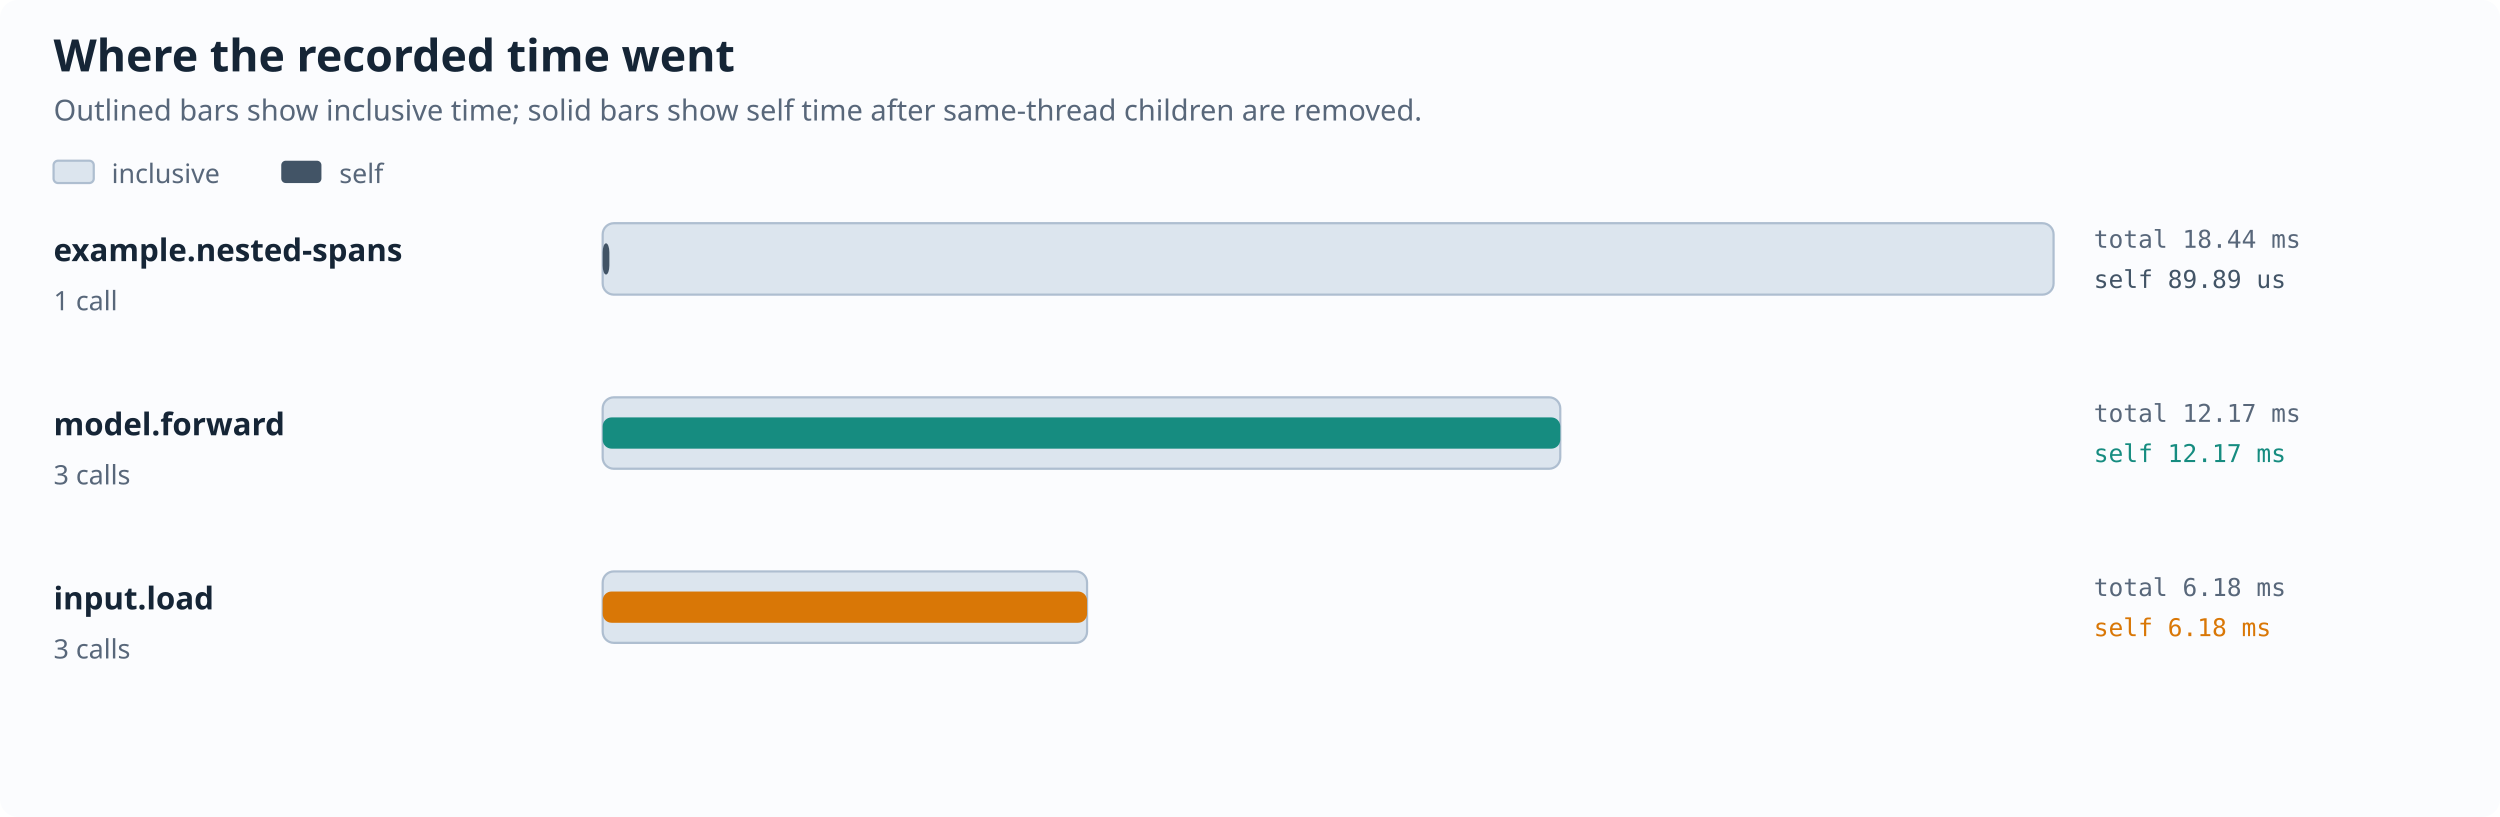
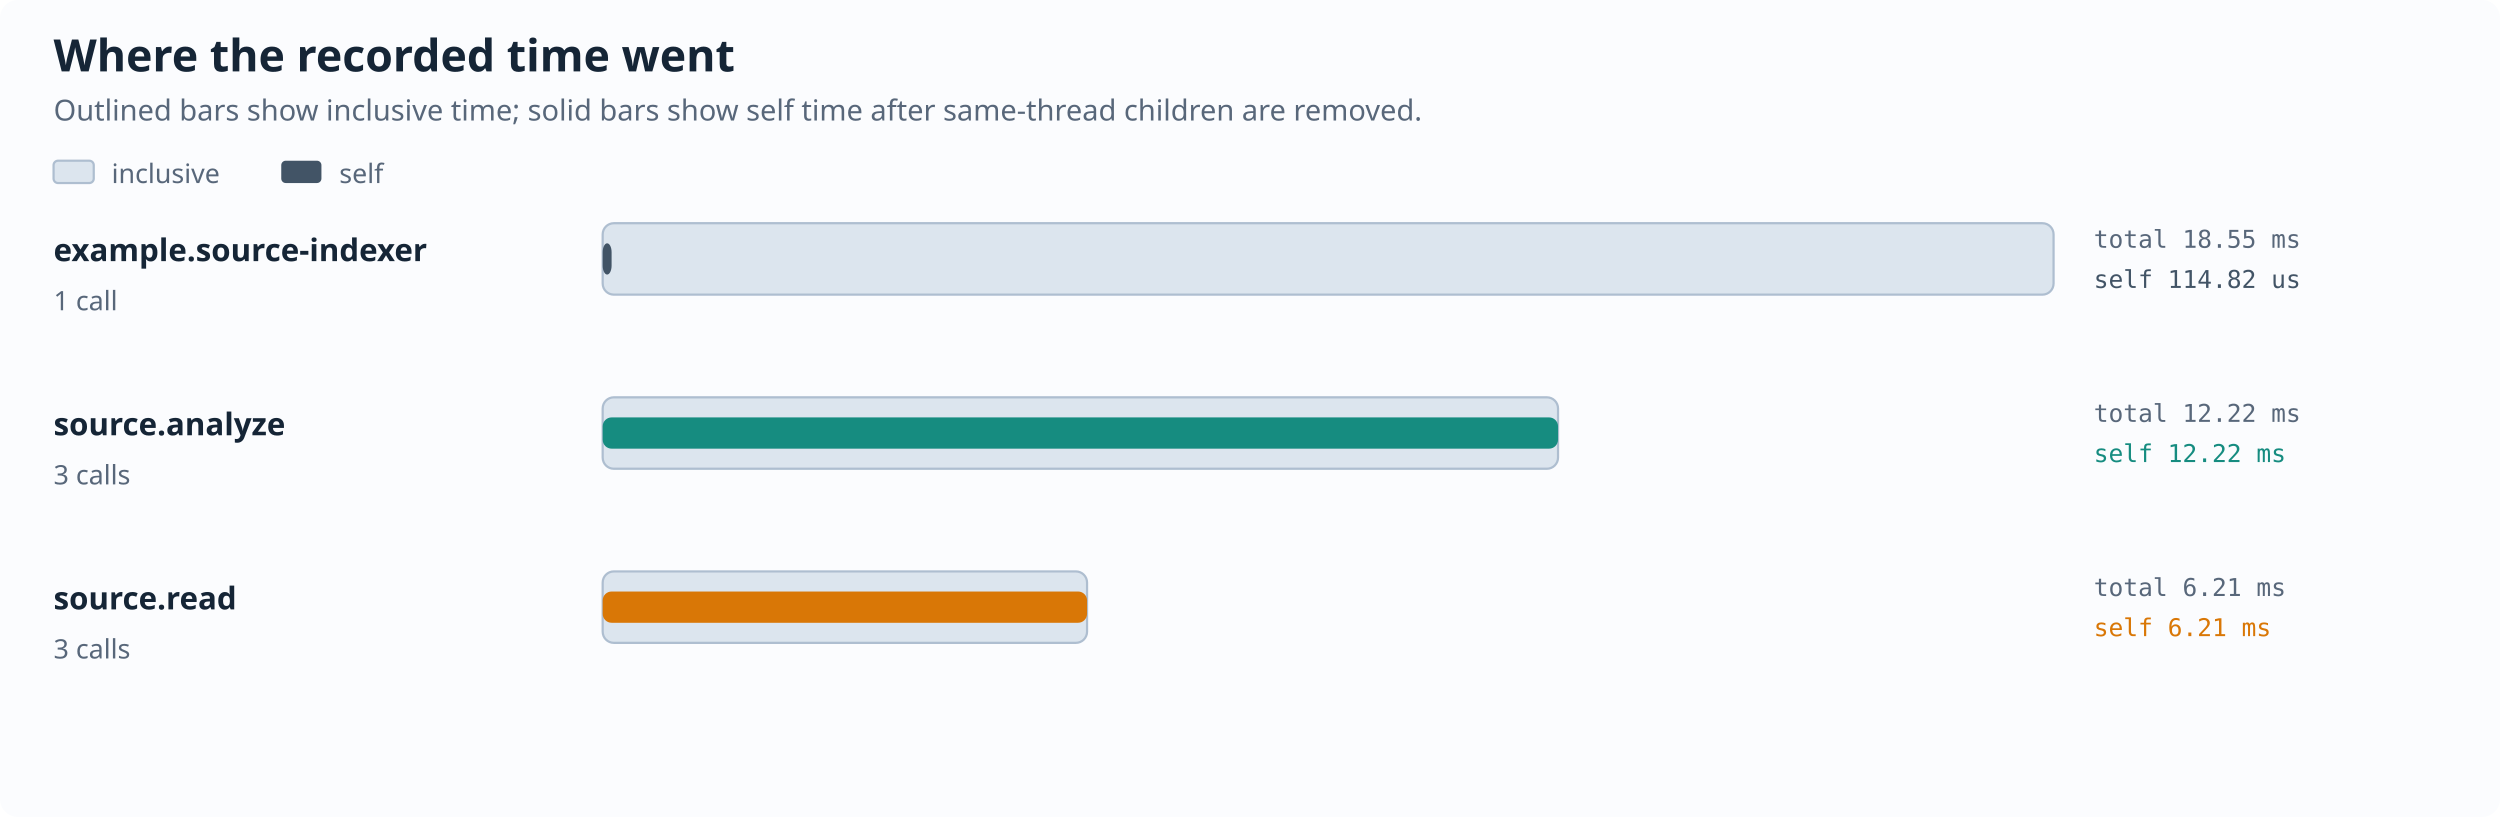
<svg xmlns="http://www.w3.org/2000/svg" width="1120" height="366" viewBox="0 0 1120 366" role="img" aria-labelledby="breakdown-title breakdown-desc">
  <rect width="100%" height="100%" fill="#fbfcfe" rx="8" />
  <text x="24" y="32" font-family="system-ui, sans-serif" font-size="20" font-weight="700" fill="#152536">Where the recorded time went</text>
  <text x="24" y="54" font-family="system-ui, sans-serif" font-size="13" fill="#58677a">Outlined bars show inclusive time; solid bars show self time after same-thread children are removed.</text>
  <rect x="24" y="72" width="18" height="10" rx="2" fill="#dce5ee" stroke="#aebed0" />
  <text x="50" y="82" font-family="system-ui, sans-serif" font-size="12" fill="#58677a">inclusive</text>
  <rect x="126" y="72" width="18" height="10" rx="2" fill="#425466" />
  <text x="152" y="82" font-family="system-ui, sans-serif" font-size="12" fill="#58677a">self</text>
-   <text x="24" y="117" font-family="system-ui, sans-serif" font-size="14" font-weight="650" fill="#152536">example.nested-spans</text>
+   <text x="24" y="117" font-family="system-ui, sans-serif" font-size="14" font-weight="650" fill="#152536">example.source-indexer</text>
  <text x="24" y="139" font-family="system-ui, sans-serif" font-size="12" fill="#58677a">1 call</text>
-   <g aria-label="example.nested-spans; inclusive 18.44 ms; self 89.89 us; 1 calls">
+   <g aria-label="example.source-indexer; inclusive 18.55 ms; self 114.82 us; 1 calls">
    <rect x="270" y="100" width="650" height="32" rx="5" fill="#dce5ee" stroke="#aebed0" stroke-width="1" />
-     <rect x="270" y="109" width="3" height="14" rx="4" fill="#425466" />
+     <rect x="270" y="109" width="4" height="14" rx="4" fill="#425466" />
  </g>
-   <text x="938" y="111" font-family="ui-monospace, monospace" font-size="11" fill="#58677a">total 18.44 ms</text>
-   <text x="938" y="129" font-family="ui-monospace, monospace" font-size="11" fill="#425466">self  89.89 us</text>
-   <text x="24" y="195" font-family="system-ui, sans-serif" font-size="14" font-weight="650" fill="#152536">model.forward</text>
+   <text x="938" y="111" font-family="ui-monospace, monospace" font-size="11" fill="#58677a">total 18.55 ms</text>
+   <text x="938" y="129" font-family="ui-monospace, monospace" font-size="11" fill="#425466">self  114.82 us</text>
+   <text x="24" y="195" font-family="system-ui, sans-serif" font-size="14" font-weight="650" fill="#152536">source.analyze</text>
  <text x="24" y="217" font-family="system-ui, sans-serif" font-size="12" fill="#58677a">3 calls</text>
-   <g aria-label="model.forward; inclusive 12.17 ms; self 12.17 ms; 3 calls">
-     <rect x="270" y="178" width="429" height="32" rx="5" fill="#dce5ee" stroke="#aebed0" stroke-width="1" />
-     <rect x="270" y="187" width="429" height="14" rx="4" fill="#168c80" />
+   <g aria-label="source.analyze; inclusive 12.22 ms; self 12.22 ms; 3 calls">
+     <rect x="270" y="178" width="428" height="32" rx="5" fill="#dce5ee" stroke="#aebed0" stroke-width="1" />
+     <rect x="270" y="187" width="428" height="14" rx="4" fill="#168c80" />
  </g>
-   <text x="938" y="189" font-family="ui-monospace, monospace" font-size="11" fill="#58677a">total 12.17 ms</text>
-   <text x="938" y="207" font-family="ui-monospace, monospace" font-size="11" fill="#168c80">self  12.17 ms</text>
-   <text x="24" y="273" font-family="system-ui, sans-serif" font-size="14" font-weight="650" fill="#152536">input.load</text>
+   <text x="938" y="189" font-family="ui-monospace, monospace" font-size="11" fill="#58677a">total 12.22 ms</text>
+   <text x="938" y="207" font-family="ui-monospace, monospace" font-size="11" fill="#168c80">self  12.22 ms</text>
+   <text x="24" y="273" font-family="system-ui, sans-serif" font-size="14" font-weight="650" fill="#152536">source.read</text>
  <text x="24" y="295" font-family="system-ui, sans-serif" font-size="12" fill="#58677a">3 calls</text>
-   <g aria-label="input.load; inclusive 6.18 ms; self 6.18 ms; 3 calls">
+   <g aria-label="source.read; inclusive 6.21 ms; self 6.21 ms; 3 calls">
    <rect x="270" y="256" width="217" height="32" rx="5" fill="#dce5ee" stroke="#aebed0" stroke-width="1" />
    <rect x="270" y="265" width="217" height="14" rx="4" fill="#d97706" />
  </g>
-   <text x="938" y="267" font-family="ui-monospace, monospace" font-size="11" fill="#58677a">total 6.18 ms</text>
-   <text x="938" y="285" font-family="ui-monospace, monospace" font-size="11" fill="#d97706">self  6.18 ms</text>
+   <text x="938" y="267" font-family="ui-monospace, monospace" font-size="11" fill="#58677a">total 6.21 ms</text>
+   <text x="938" y="285" font-family="ui-monospace, monospace" font-size="11" fill="#d97706">self  6.21 ms</text>
</svg>
